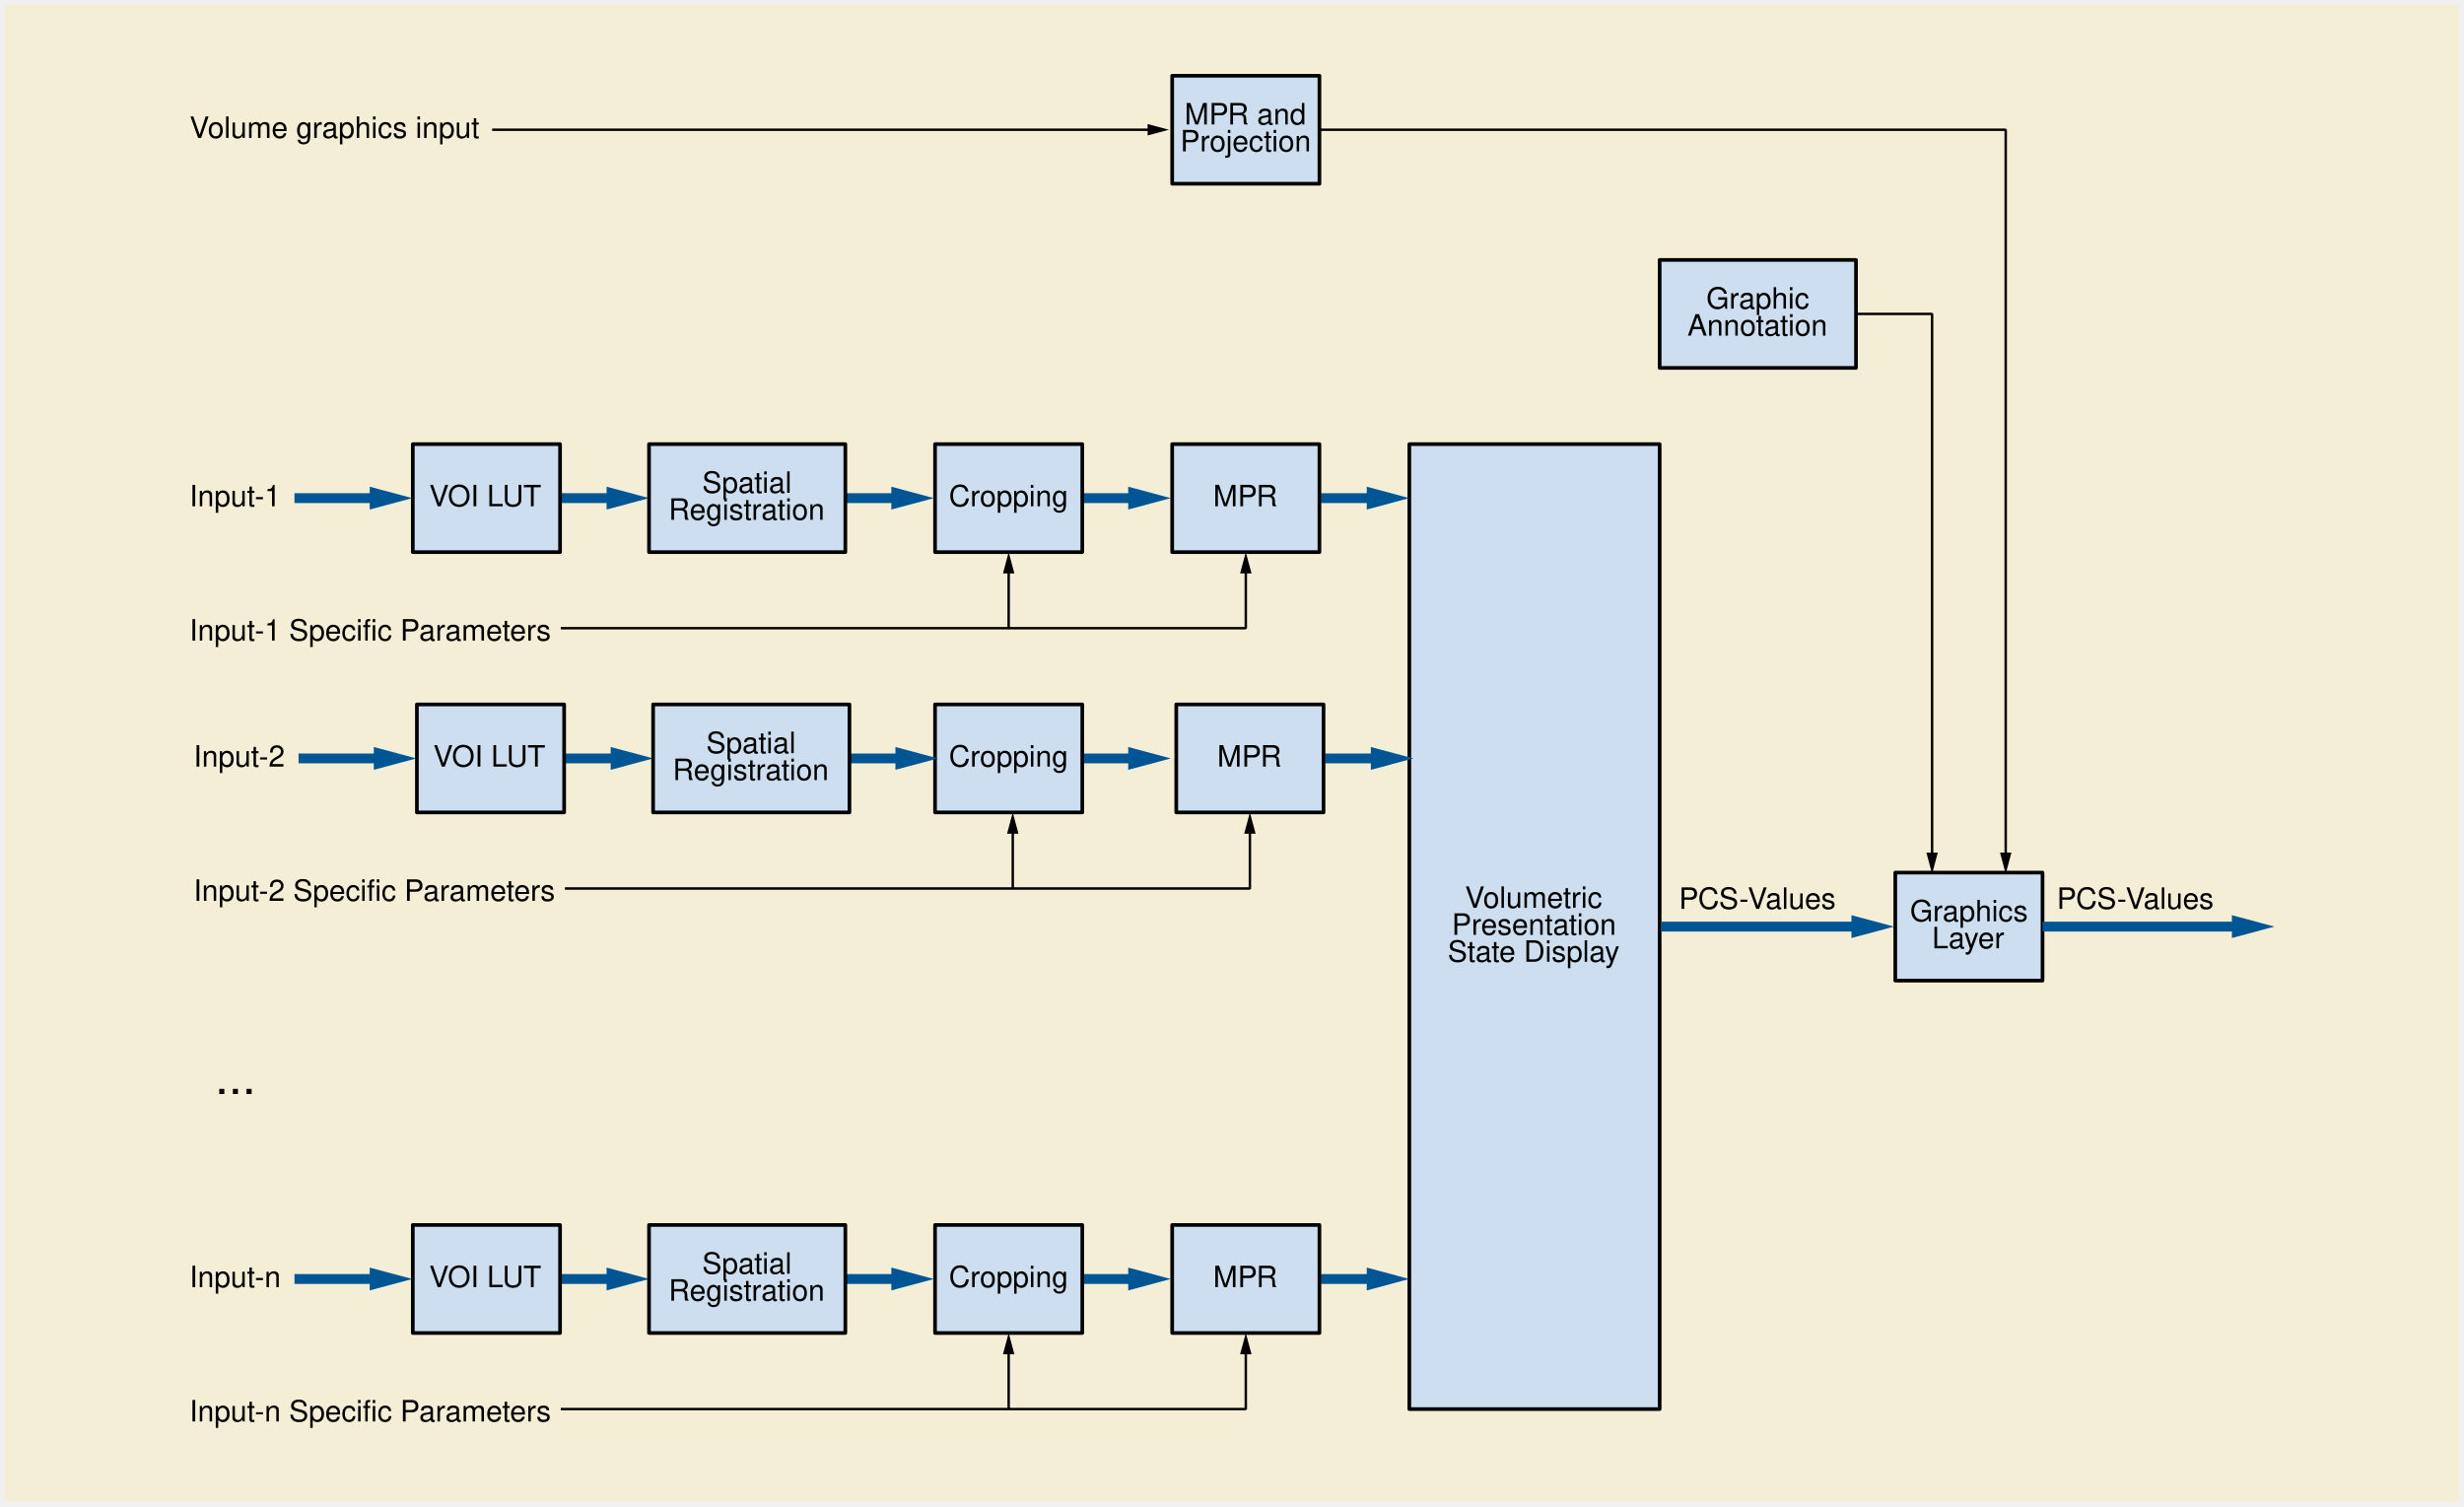
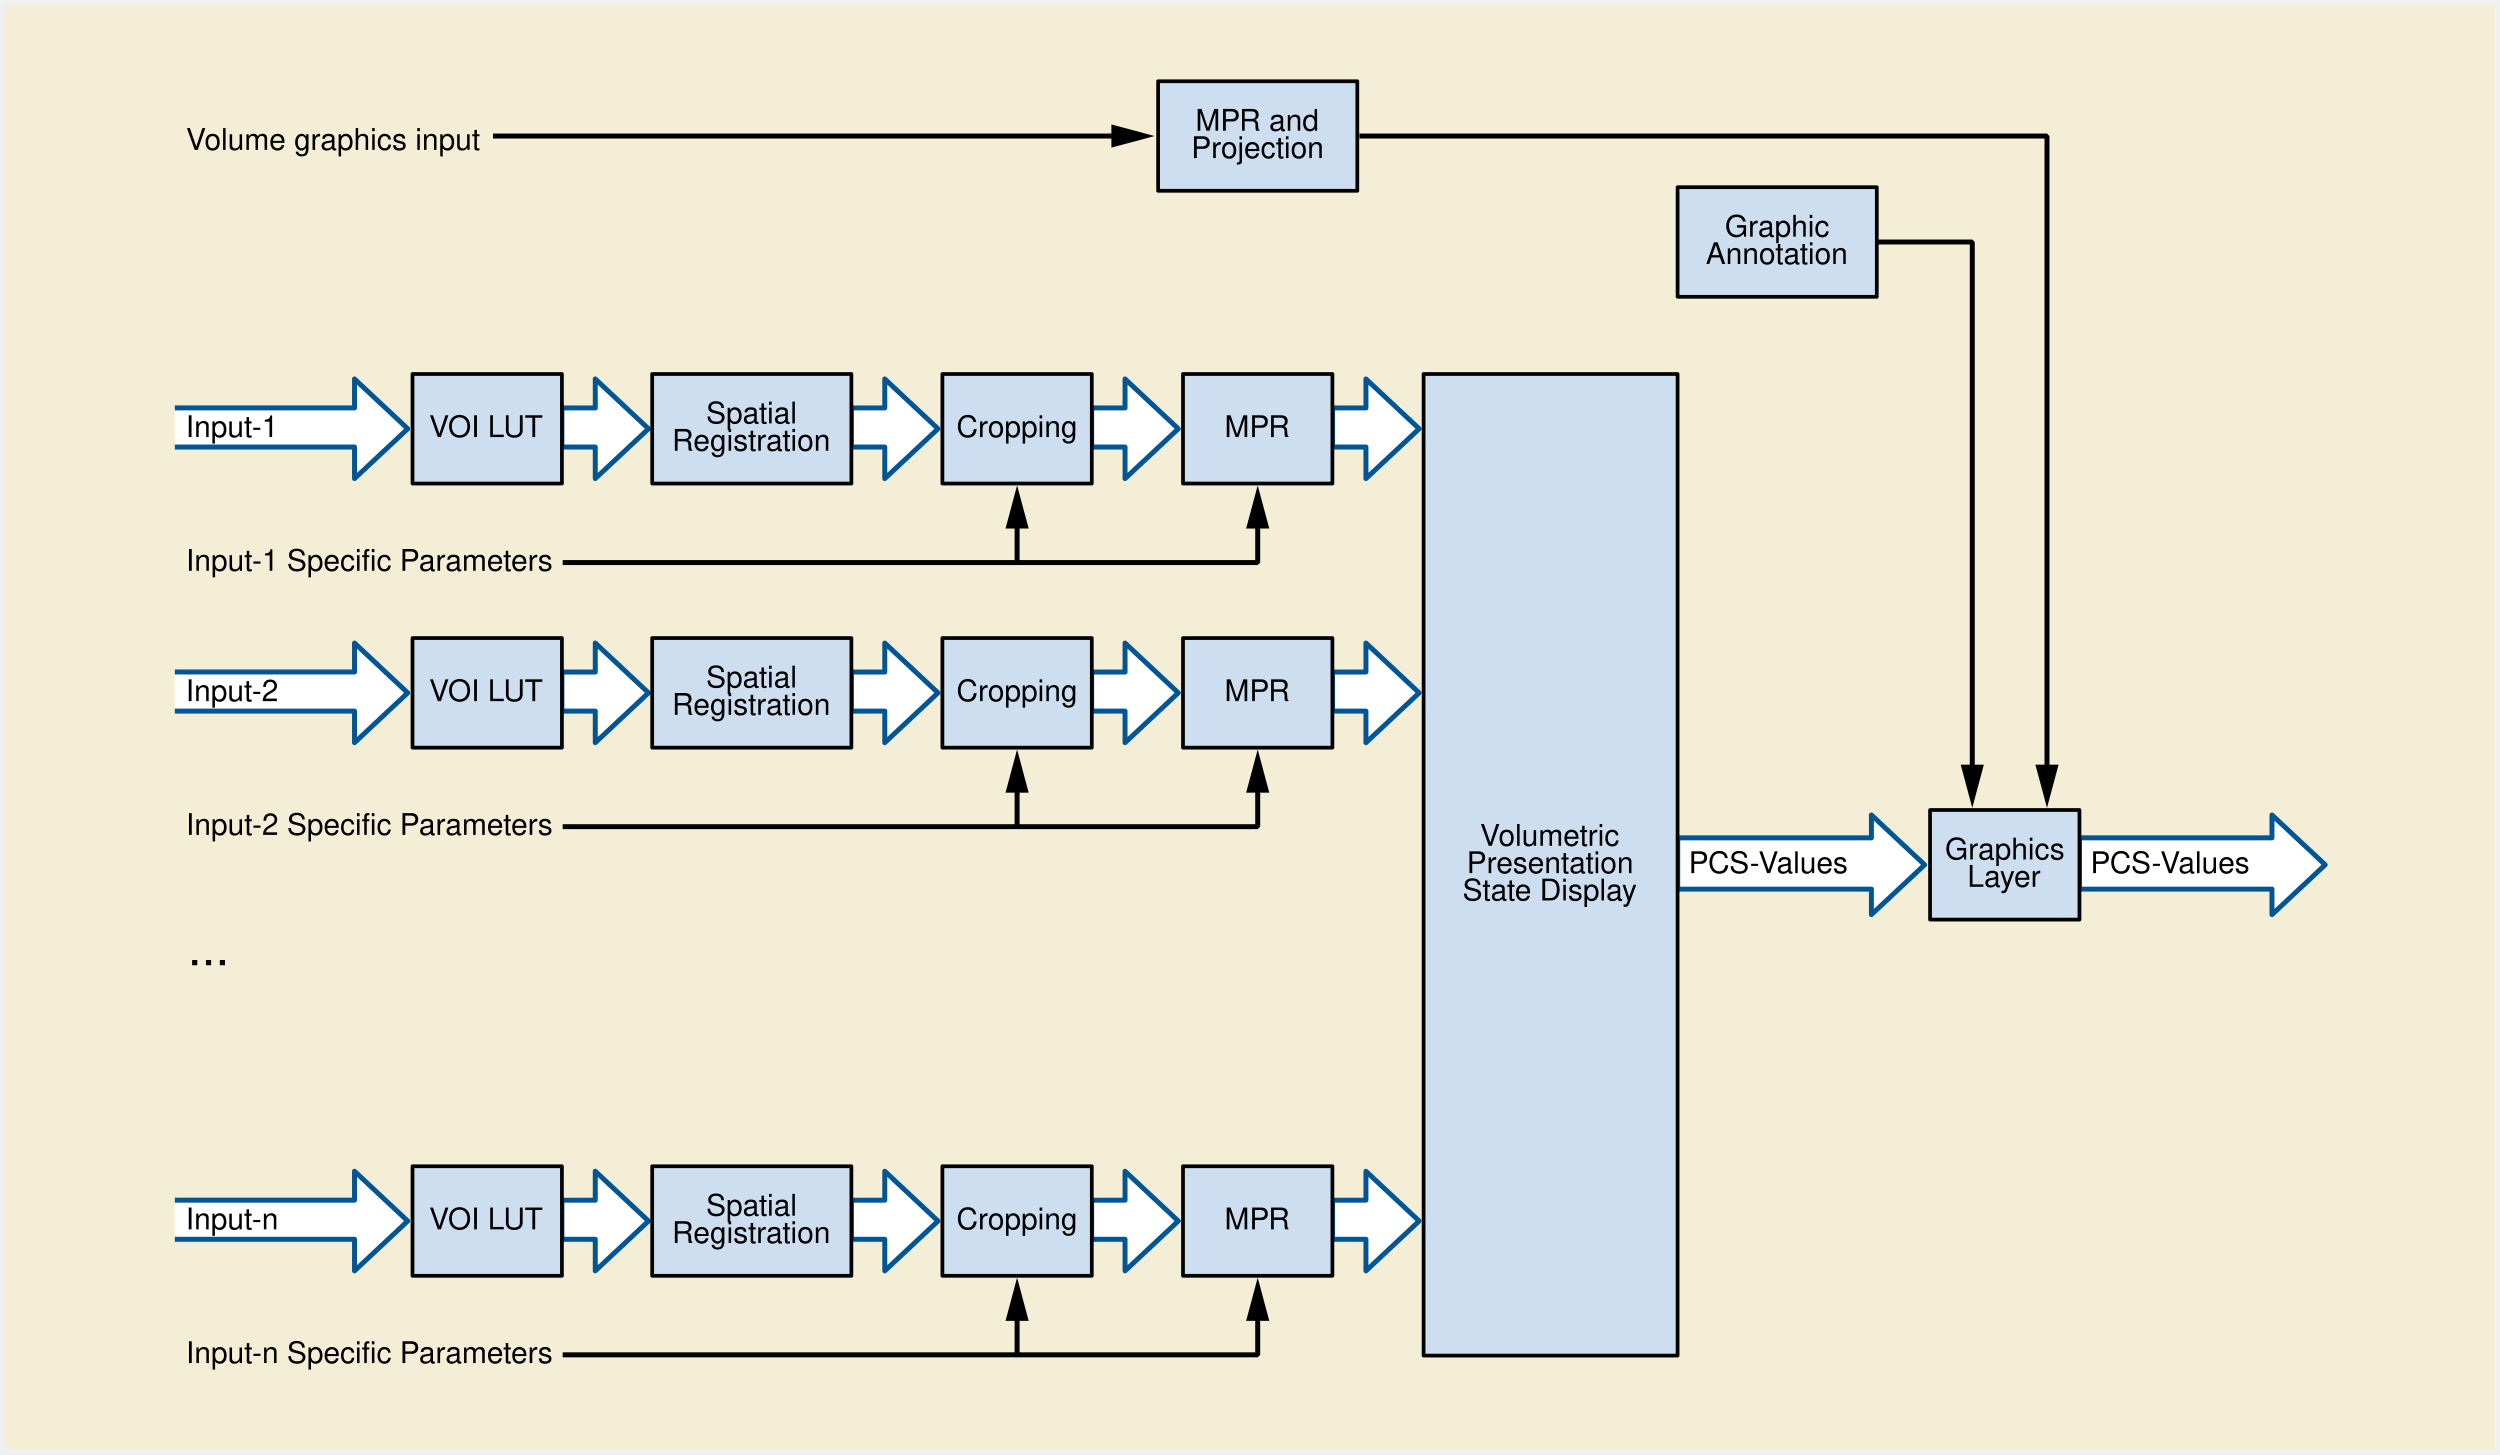
- <svg xmlns="http://www.w3.org/2000/svg" version="1.1" id="Layer_1" x="0px" y="0px" width="502.001px" height="307px" viewBox="0 0 502.001 307" enable-background="new 0 0 502.001 307" xml:space="preserve">
+ <svg xmlns="http://www.w3.org/2000/svg" version="1.1" id="Layer_1" x="0px" y="0px" width="502.001px" height="292px" viewBox="0 0 502.001 292" enable-background="new 0 0 502.001 292" xml:space="preserve">
  <defs>
    <style type="text/css">
	text {
	  font-family: Helvetica, Verdana, ArialUnicodeMS, san-serif
	}
	</style>
  </defs>
  <g>
   </g>
  <g>
-     <rect x="1" y="1" fill="#F5EED6" width="500.001" height="305" />
+     <rect x="1" y="1" fill="#F5EED6" width="500.001" height="290" />
    <g>
-       <rect x="287.128" y="90.483" fill="#CCDEF0" stroke="#010101" stroke-width="0.75" stroke-linecap="round" stroke-linejoin="round" stroke-miterlimit="1" width="51" height="196.592" />
-       <g>
-         <text transform="matrix(1 0 0 1 298.457 184.957)">
+       <polyline fill="#FFFFFF" stroke="#005695" stroke-linejoin="round" points="35.103,81.906 71.187,81.906 71.187,76.097     81.872,86.096 71.187,96.097 71.187,89.761 35.103,89.761   " />
+       <polygon fill="#FFFFFF" stroke="#005695" stroke-linejoin="round" points="336.882,178.539 336.882,168.236 375.778,168.236     375.778,163.652 386.466,173.65 375.778,183.652 375.778,178.539   " />
+       <polygon fill="#FFFFFF" stroke="#005695" stroke-linecap="round" stroke-linejoin="round" points="112.826,89.764 112.826,81.913     119.531,81.913 119.531,76.097 130.217,86.096 119.531,96.097 119.531,89.764   " />
+       <polygon fill="#FFFFFF" stroke="#005695" stroke-linecap="round" stroke-linejoin="round" points="170.959,89.764 170.959,81.913     177.664,81.913 177.664,76.097 188.351,86.096 177.664,96.097 177.664,89.764   " />
+       <polygon fill="#FFFFFF" stroke="#005695" stroke-linecap="round" stroke-linejoin="round" points="219.205,89.764 219.205,81.913     225.91,81.913 225.91,76.097 236.597,86.096 225.91,96.097 225.91,89.764   " />
+       <polygon fill="#FFFFFF" stroke="#005695" stroke-linecap="round" stroke-linejoin="round" points="267.575,89.764 267.575,81.913     274.28,81.913 274.28,76.097 284.966,86.096 274.28,96.097 274.28,89.764   " />
+       <polygon fill="#FFFFFF" stroke="#005695" stroke-linejoin="round" points="417.56,178.539 417.56,168.236 456.213,168.236     456.213,163.652 466.898,173.65 456.213,183.652 456.213,178.539   " />
+       <rect x="285.86" y="75.097" fill="#CCDEF0" stroke="#010101" stroke-width="0.75" stroke-linecap="round" stroke-linejoin="round" stroke-miterlimit="1" width="51" height="197.11" />
+       <g>
+         <text transform="matrix(1 0 0 1 297.1895 169.832)">
          <tspan x="0" y="0" font-size="6">Volumetric</tspan>
-           <tspan x="-2.674" y="5.49" font-size="6">Presentation</tspan>
+           <tspan x="-2.673" y="5.49" font-size="6">Presentation</tspan>
          <tspan x="-3.504" y="10.98" font-size="6">State Display</tspan>
        </text>
      </g>
      <g>
-         <text transform="matrix(1 0 0 1 342.0498 185.165)" font-size="6">PCS-Values</text>
-       </g>
-       <g>
-         <g>
-           <polyline fill="none" stroke="#000000" stroke-width="0.5" stroke-miterlimit="1" points="114.255,127.987 205.501,127.987       205.501,116.027     " />
-           <g>
-             <polygon points="206.663,116.82 205.501,112.483 204.339,116.82      " />
-           </g>
-         </g>
-       </g>
-       <g>
-         <g>
-           <polyline fill="none" stroke="#000000" stroke-width="0.5" stroke-miterlimit="1" points="205.501,127.987 253.814,127.987       253.814,116.027     " />
-           <g>
-             <polygon points="254.977,116.82 253.814,112.483 252.652,116.82      " />
-           </g>
-         </g>
-       </g>
-       <g>
-         <g>
-           <polyline fill="none" stroke="#000000" stroke-width="0.5" stroke-miterlimit="1" points="393.632,174.494 393.632,63.958       378.128,63.958     " />
-           <g>
-             <polygon points="394.794,173.702 393.632,178.038 392.47,173.702      " />
-           </g>
-         </g>
-       </g>
-       <g>
-         <g>
-           <line fill="none" stroke="#000000" stroke-width="0.5" stroke-miterlimit="1" x1="234.604" y1="26.433" x2="100.265" y2="26.433" />
-           <g>
-             <polygon points="233.811,25.271 238.147,26.433 233.811,27.595      " />
-           </g>
-         </g>
-       </g>
-       <g>
-         <g>
-           <polyline fill="none" stroke="#000000" stroke-width="0.5" stroke-miterlimit="1" points="408.632,174.494 408.632,26.433       268.814,26.433     " />
-           <g>
-             <polygon points="409.794,173.702 408.632,178.038 407.47,173.702      " />
-           </g>
-         </g>
-       </g>
-       <g>
-         <g>
-           <line fill="none" stroke="#005695" stroke-width="2" stroke-miterlimit="1" x1="59.996" y1="101.483" x2="76.909" y2="101.483" />
-           <g>
-             <polygon fill="#005695" points="75.323,103.808 83.996,101.483 75.323,99.159      " />
-           </g>
-         </g>
-       </g>
-       <g>
-         <g>
-           <line fill="none" stroke="#005695" stroke-width="2" stroke-miterlimit="1" x1="114.256" y1="101.483" x2="125.168" y2="101.483" />
-           <g>
-             <polygon fill="#005695" points="123.583,103.808 132.256,101.483 123.583,99.159      " />
-           </g>
-         </g>
-       </g>
-       <rect x="84.102" y="90.483" fill="#CCDEF0" stroke="#010101" stroke-width="0.75" stroke-linecap="round" stroke-linejoin="round" stroke-miterlimit="1" width="30" height="22" />
-       <g>
-         <text transform="matrix(1 0 0 1 87.4321 103.1509)" font-size="6">VOI LUT</text>
-       </g>
-       <g>
-         <g>
-           <line fill="none" stroke="#005695" stroke-width="2" stroke-miterlimit="1" x1="172.271" y1="101.483" x2="183.183" y2="101.483" />
-           <g>
-             <polygon fill="#005695" points="181.598,103.808 190.271,101.483 181.598,99.159      " />
-           </g>
-         </g>
-       </g>
-       <g>
-         <g>
-           <line fill="none" stroke="#005695" stroke-width="2" stroke-miterlimit="1" x1="220.53" y1="101.483" x2="231.443" y2="101.483" />
-           <g>
-             <polygon fill="#005695" points="229.857,103.808 238.53,101.483 229.857,99.159      " />
-           </g>
-         </g>
-       </g>
-       <g>
-         <g>
-           <line fill="none" stroke="#005695" stroke-width="2" stroke-miterlimit="1" x1="220.53" y1="154.513" x2="231.443" y2="154.513" />
-           <g>
-             <polygon fill="#005695" points="229.857,156.837 238.53,154.513 229.857,152.188      " />
-           </g>
-         </g>
-       </g>
-       <rect x="190.501" y="90.483" fill="#CCDEF0" stroke="#010101" stroke-width="0.75" stroke-linecap="round" stroke-linejoin="round" stroke-miterlimit="1" width="30" height="22" />
-       <g>
-         <text transform="matrix(1 0 0 1 193.3262 103.1509)" font-size="6">Cropping</text>
-       </g>
-       <rect x="190.501" y="143.513" fill="#CCDEF0" stroke="#010101" stroke-width="0.75" stroke-linecap="round" stroke-linejoin="round" stroke-miterlimit="1" width="30" height="22" />
-       <g>
-         <text transform="matrix(1 0 0 1 193.3262 156.1797)" font-size="6">Cropping</text>
-       </g>
-       <g>
-         <g>
-           <line fill="none" stroke="#005695" stroke-width="2" stroke-miterlimit="1" x1="269.128" y1="101.483" x2="280.04" y2="101.483" />
-           <g>
-             <polygon fill="#005695" points="278.455,103.808 287.128,101.483 278.455,99.159      " />
-           </g>
-         </g>
-       </g>
-       <rect x="238.814" y="90.483" fill="#CCDEF0" stroke="#010101" stroke-width="0.75" stroke-linecap="round" stroke-linejoin="round" stroke-miterlimit="1" width="30" height="22" />
-       <g>
-         <text transform="matrix(1 0 0 1 247.1475 103.1509)" font-size="6">MPR</text>
-       </g>
-       <rect x="238.814" y="15.433" fill="#CCDEF0" stroke="#010101" stroke-width="0.75" stroke-linecap="round" stroke-linejoin="round" stroke-miterlimit="1" width="30" height="22" />
-       <g>
-         <text transform="matrix(1 0 0 1 241.3091 25.355)">
+         <g>
+           <polyline fill="none" stroke="#000000" stroke-miterlimit="1" points="396.035,155.137 396.035,48.592 376.86,48.592     " />
+           <g>
+             <polygon points="398.359,153.552 396.035,162.225 393.711,153.552      " />
+           </g>
+         </g>
+       </g>
+       <g>
+         <g>
+           <line fill="none" stroke="#000000" stroke-miterlimit="1" x1="224.751" y1="27.316" x2="98.997" y2="27.316" />
+           <g>
+             <polygon points="223.166,24.992 231.839,27.316 223.166,29.641      " />
+           </g>
+         </g>
+       </g>
+       <g>
+         <g>
+           <polyline fill="none" stroke="#000000" stroke-miterlimit="1" points="411.035,155.137 411.035,27.316 272.966,27.316     " />
+           <g>
+             <polygon points="413.359,153.552 411.035,162.225 408.711,153.552      " />
+           </g>
+         </g>
+       </g>
+       <rect x="232.548" y="16.316" fill="#CCDEF0" stroke="#010101" stroke-width="0.75" stroke-linecap="round" stroke-linejoin="round" stroke-miterlimit="1" width="40" height="22" />
+       <g>
+         <text transform="matrix(1 0 0 1 240.042 26.2485)">
          <tspan x="0" y="0" font-size="6">MPR and</tspan>
          <tspan x="-0.835" y="5.491" font-size="6">Projection</tspan>
        </text>
      </g>
-       <rect x="132.227" y="90.483" fill="#CCDEF0" stroke="#010101" stroke-width="0.75" stroke-linecap="round" stroke-linejoin="round" stroke-miterlimit="1" width="40" height="22" />
-       <g>
-         <text transform="matrix(1 0 0 1 143.0547 100.4058)">
+       <rect x="336.86" y="37.592" fill="#CCDEF0" stroke="#010101" stroke-width="0.75" stroke-linecap="round" stroke-linejoin="round" stroke-miterlimit="1" width="40" height="22" />
+       <g>
+         <text transform="matrix(1 0 0 1 346.3574 47.5239)">
+           <tspan x="0" y="0" font-size="6">Graphic</tspan>
+           <tspan x="-3.841" y="5.491" font-size="6">Annotation</tspan>
+         </text>
+       </g>
+       <g>
+         <text transform="matrix(1 0 0 1 37.3511 30.0952)" font-size="6">Volume graphics input</text>
+       </g>
+       <g>
+         <g>
+           <polyline fill="none" stroke="#000000" stroke-miterlimit="1" points="112.987,112.967 204.233,112.967 204.233,104.551     " />
+           <g>
+             <polygon points="206.558,106.136 204.233,97.463 201.909,106.136      " />
+           </g>
+         </g>
+       </g>
+       <g>
+         <g>
+           <polyline fill="none" stroke="#000000" stroke-miterlimit="1" points="204.233,112.967 252.548,112.967 252.548,104.551     " />
+           <g>
+             <polygon points="254.872,106.136 252.548,97.463 250.224,106.136      " />
+           </g>
+         </g>
+       </g>
+       <rect x="82.834" y="75.097" fill="#CCDEF0" stroke="#010101" stroke-width="0.75" stroke-linecap="round" stroke-linejoin="round" stroke-miterlimit="1" width="30" height="22" />
+       <g>
+         <text transform="matrix(1 0 0 1 86.165 87.7603)" font-size="6">VOI LUT</text>
+       </g>
+       <rect x="189.233" y="75.097" fill="#CCDEF0" stroke="#010101" stroke-width="0.75" stroke-linecap="round" stroke-linejoin="round" stroke-miterlimit="1" width="30" height="22" />
+       <g>
+         <text transform="matrix(1 0 0 1 192.0591 87.7607)" font-size="6">Cropping</text>
+       </g>
+       <rect x="237.548" y="75.097" fill="#CCDEF0" stroke="#010101" stroke-width="0.75" stroke-linecap="round" stroke-linejoin="round" stroke-miterlimit="1" width="30" height="22" />
+       <g>
+         <text transform="matrix(1 0 0 1 245.8804 87.7607)" font-size="6">MPR</text>
+       </g>
+       <rect x="130.959" y="75.097" fill="#CCDEF0" stroke="#010101" stroke-width="0.75" stroke-linecap="round" stroke-linejoin="round" stroke-miterlimit="1" width="40" height="22" />
+       <g>
+         <text transform="matrix(1 0 0 1 141.7876 85.0146)">
          <tspan x="0" y="0" font-size="6">Spatial</tspan>
          <tspan x="-6.835" y="5.491" font-size="6">Registration</tspan>
        </text>
      </g>
-       <rect x="338.128" y="52.958" fill="#CCDEF0" stroke="#010101" stroke-width="0.75" stroke-linecap="round" stroke-linejoin="round" stroke-miterlimit="1" width="40" height="22" />
-       <g>
-         <text transform="matrix(1 0 0 1 347.625 62.8804)">
-           <tspan x="0" y="0" font-size="6">Graphic</tspan>
-           <tspan x="-3.842" y="5.491" font-size="6">Annotation</tspan>
-         </text>
-       </g>
-       <g>
-         <text transform="matrix(1 0 0 1 38.6182 103.1509)" font-size="6">Input-1</text>
-       </g>
-       <g>
-         <text transform="matrix(1 0 0 1 38.6182 28.1001)" font-size="6">Volume graphics input</text>
-       </g>
-       <g>
-         <text transform="matrix(1 0 0 1 38.6182 130.5029)" font-size="6">Input-1 Specific Parameters</text>
-       </g>
-       <g>
-         <g>
-           <polyline fill="none" stroke="#000000" stroke-width="0.5" stroke-miterlimit="1" points="115.089,181.017 206.335,181.017       206.335,169.057     " />
-           <g>
-             <polygon points="207.497,169.849 206.335,165.513 205.173,169.849      " />
-           </g>
-         </g>
-       </g>
-       <g>
-         <g>
-           <polyline fill="none" stroke="#000000" stroke-width="0.5" stroke-miterlimit="1" points="206.335,181.017 254.647,181.017       254.647,169.057     " />
-           <g>
-             <polygon points="255.81,169.849 254.647,165.513 253.485,169.849      " />
-           </g>
-         </g>
-       </g>
-       <g>
-         <g>
-           <line fill="none" stroke="#005695" stroke-width="2" stroke-miterlimit="1" x1="60.829" y1="154.513" x2="77.742" y2="154.513" />
-           <g>
-             <polygon fill="#005695" points="76.156,156.837 84.829,154.513 76.156,152.188      " />
-           </g>
-         </g>
-       </g>
-       <g>
-         <g>
-           <line fill="none" stroke="#005695" stroke-width="2" stroke-miterlimit="1" x1="115.089" y1="154.513" x2="126.001" y2="154.513" />
-           <g>
-             <polygon fill="#005695" points="124.416,156.837 133.089,154.513 124.416,152.188      " />
-           </g>
-         </g>
-       </g>
-       <rect x="84.936" y="143.513" fill="#CCDEF0" stroke="#010101" stroke-width="0.75" stroke-linecap="round" stroke-linejoin="round" stroke-miterlimit="1" width="30" height="22" />
-       <g>
-         <text transform="matrix(1 0 0 1 88.2656 156.1797)" font-size="6">VOI LUT</text>
-       </g>
-       <g>
-         <g>
-           <line fill="none" stroke="#005695" stroke-width="2" stroke-miterlimit="1" x1="173.104" y1="154.513" x2="184.016" y2="154.513" />
-           <g>
-             <polygon fill="#005695" points="182.431,156.837 191.104,154.513 182.431,152.188      " />
-           </g>
-         </g>
-       </g>
-       <rect x="386.132" y="177.779" fill="#CCDEF0" stroke="#010101" stroke-width="0.75" stroke-linecap="round" stroke-linejoin="round" stroke-miterlimit="1" width="30" height="22" />
-       <g>
-         <text transform="matrix(1 0 0 1 389.127 187.7012)">
+       <g>
+         <text transform="matrix(1 0 0 1 37.3511 114.6182)" font-size="6">Input-1 Specific Parameters</text>
+       </g>
+       <rect x="387.556" y="162.652" fill="#CCDEF0" stroke="#010101" stroke-width="0.75" stroke-linecap="round" stroke-linejoin="round" stroke-miterlimit="1" width="30" height="22" />
+       <g>
+         <text transform="matrix(1 0 0 1 390.5527 172.5771)">
          <tspan x="0" y="0" font-size="6">Graphics</tspan>
-           <tspan x="4.5" y="5.49" font-size="6">Layer</tspan>
-         </text>
-       </g>
-       <g>
-         <g>
-           <line fill="none" stroke="#005695" stroke-width="2" stroke-miterlimit="1" x1="269.962" y1="154.513" x2="280.874" y2="154.513" />
-           <g>
-             <polygon fill="#005695" points="279.289,156.837 287.962,154.513 279.289,152.188      " />
-           </g>
-         </g>
-       </g>
-       <rect x="239.647" y="143.513" fill="#CCDEF0" stroke="#010101" stroke-width="0.75" stroke-linecap="round" stroke-linejoin="round" stroke-miterlimit="1" width="30" height="22" />
-       <g>
-         <text transform="matrix(1 0 0 1 247.981 156.1797)" font-size="6">MPR</text>
-       </g>
-       <rect x="133.061" y="143.513" fill="#CCDEF0" stroke="#010101" stroke-width="0.75" stroke-linecap="round" stroke-linejoin="round" stroke-miterlimit="1" width="40" height="22" />
-       <g>
-         <text transform="matrix(1 0 0 1 143.8882 153.4351)">
+           <tspan x="4.5" y="5.491" font-size="6">Layer</tspan>
+         </text>
+       </g>
+       <g>
+         <text transform="matrix(1 0 0 1 37.3062 87.7603)" font-size="6">Input-1</text>
+       </g>
+       <polyline fill="#FFFFFF" stroke="#005695" stroke-linejoin="round" points="35.103,134.935 71.187,134.935 71.187,129.126     81.872,139.125 71.187,149.127 71.187,142.791 35.103,142.791   " />
+       <polygon fill="#FFFFFF" stroke="#005695" stroke-linecap="round" stroke-linejoin="round" points="112.826,142.793     112.826,134.942 119.531,134.942 119.531,129.126 130.217,139.125 119.531,149.127 119.531,142.793   " />
+       <polygon fill="#FFFFFF" stroke="#005695" stroke-linecap="round" stroke-linejoin="round" points="170.959,142.793     170.959,134.942 177.664,134.942 177.664,129.126 188.351,139.125 177.664,149.127 177.664,142.793   " />
+       <polygon fill="#FFFFFF" stroke="#005695" stroke-linecap="round" stroke-linejoin="round" points="219.205,142.793     219.205,134.942 225.91,134.942 225.91,129.126 236.597,139.125 225.91,149.127 225.91,142.793   " />
+       <polygon fill="#FFFFFF" stroke="#005695" stroke-linecap="round" stroke-linejoin="round" points="267.575,142.793     267.575,134.942 274.28,134.942 274.28,129.126 284.966,139.125 274.28,149.127 274.28,142.793   " />
+       <g>
+         <g>
+           <polyline fill="none" stroke="#000000" stroke-miterlimit="1" points="112.987,165.996 204.233,165.996 204.233,157.58     " />
+           <g>
+             <polygon points="206.558,159.165 204.233,150.492 201.909,159.165      " />
+           </g>
+         </g>
+       </g>
+       <g>
+         <g>
+           <polyline fill="none" stroke="#000000" stroke-miterlimit="1" points="204.233,165.996 252.548,165.996 252.548,157.58     " />
+           <g>
+             <polygon points="254.872,159.165 252.548,150.492 250.224,159.165      " />
+           </g>
+         </g>
+       </g>
+       <rect x="82.834" y="128.126" fill="#CCDEF0" stroke="#010101" stroke-width="0.75" stroke-linecap="round" stroke-linejoin="round" stroke-miterlimit="1" width="30" height="22" />
+       <g>
+         <text transform="matrix(1 0 0 1 86.165 140.7896)" font-size="6">VOI LUT</text>
+       </g>
+       <rect x="189.233" y="128.126" fill="#CCDEF0" stroke="#010101" stroke-width="0.75" stroke-linecap="round" stroke-linejoin="round" stroke-miterlimit="1" width="30" height="22" />
+       <g>
+         <text transform="matrix(1 0 0 1 192.0591 140.79)" font-size="6">Cropping</text>
+       </g>
+       <rect x="237.548" y="128.126" fill="#CCDEF0" stroke="#010101" stroke-width="0.75" stroke-linecap="round" stroke-linejoin="round" stroke-miterlimit="1" width="30" height="22" />
+       <g>
+         <text transform="matrix(1 0 0 1 245.8804 140.79)" font-size="6">MPR</text>
+       </g>
+       <rect x="130.959" y="128.126" fill="#CCDEF0" stroke="#010101" stroke-width="0.75" stroke-linecap="round" stroke-linejoin="round" stroke-miterlimit="1" width="40" height="22" />
+       <g>
+         <text transform="matrix(1 0 0 1 141.7876 138.0439)">
          <tspan x="0" y="0" font-size="6">Spatial</tspan>
          <tspan x="-6.835" y="5.491" font-size="6">Registration</tspan>
        </text>
      </g>
      <g>
-         <text transform="matrix(1 0 0 1 39.4517 156.1797)" font-size="6">Input-2</text>
-       </g>
-       <g>
-         <text transform="matrix(1 0 0 1 39.4517 183.5322)" font-size="6">Input-2 Specific Parameters</text>
-       </g>
-       <g>
-         <text transform="matrix(1 0 0 1 43.7905 222.8857)" font-size="10">...</text>
-       </g>
-       <g>
-         <g>
-           <polyline fill="none" stroke="#000000" stroke-width="0.5" stroke-miterlimit="1" points="114.255,287.075 205.501,287.075       205.501,275.115     " />
-           <g>
-             <polygon points="206.663,275.907 205.501,271.571 204.339,275.907      " />
-           </g>
-         </g>
-       </g>
-       <g>
-         <g>
-           <polyline fill="none" stroke="#000000" stroke-width="0.5" stroke-miterlimit="1" points="205.501,287.075 253.814,287.075       253.814,275.115     " />
-           <g>
-             <polygon points="254.977,275.907 253.814,271.571 252.652,275.907      " />
-           </g>
-         </g>
-       </g>
-       <g>
-         <g>
-           <line fill="none" stroke="#005695" stroke-width="2" stroke-miterlimit="1" x1="59.996" y1="260.571" x2="76.909" y2="260.571" />
-           <g>
-             <polygon fill="#005695" points="75.323,262.896 83.996,260.571 75.323,258.247      " />
-           </g>
-         </g>
-       </g>
-       <g>
-         <g>
-           <line fill="none" stroke="#005695" stroke-width="2" stroke-miterlimit="1" x1="114.256" y1="260.571" x2="125.168" y2="260.571" />
-           <g>
-             <polygon fill="#005695" points="123.583,262.896 132.256,260.571 123.583,258.247      " />
-           </g>
-         </g>
-       </g>
-       <rect x="84.102" y="249.571" fill="#CCDEF0" stroke="#010101" stroke-width="0.75" stroke-linecap="round" stroke-linejoin="round" stroke-miterlimit="1" width="30" height="22" />
-       <g>
-         <text transform="matrix(1 0 0 1 87.4321 262.2383)" font-size="6">VOI LUT</text>
-       </g>
-       <g>
-         <g>
-           <line fill="none" stroke="#005695" stroke-width="2" stroke-miterlimit="1" x1="172.271" y1="260.571" x2="183.183" y2="260.571" />
-           <g>
-             <polygon fill="#005695" points="181.598,262.896 190.271,260.571 181.598,258.247      " />
-           </g>
-         </g>
-       </g>
-       <g>
-         <g>
-           <line fill="none" stroke="#005695" stroke-width="2" stroke-miterlimit="1" x1="220.53" y1="260.571" x2="231.443" y2="260.571" />
-           <g>
-             <polygon fill="#005695" points="229.857,262.896 238.53,260.571 229.857,258.247      " />
-           </g>
-         </g>
-       </g>
-       <rect x="190.501" y="249.571" fill="#CCDEF0" stroke="#010101" stroke-width="0.75" stroke-linecap="round" stroke-linejoin="round" stroke-miterlimit="1" width="30" height="22" />
-       <g>
-         <text transform="matrix(1 0 0 1 193.3262 262.2383)" font-size="6">Cropping</text>
-       </g>
-       <g>
-         <g>
-           <line fill="none" stroke="#005695" stroke-width="2" stroke-miterlimit="1" x1="269.128" y1="260.571" x2="280.04" y2="260.571" />
-           <g>
-             <polygon fill="#005695" points="278.455,262.896 287.128,260.571 278.455,258.247      " />
-           </g>
-         </g>
-       </g>
-       <g>
-         <g>
-           <line fill="none" stroke="#005695" stroke-width="2" stroke-miterlimit="1" x1="338.4" y1="188.779" x2="378.792" y2="188.779" />
-           <g>
-             <polygon fill="#005695" points="377.207,191.104 385.88,188.779 377.207,186.455      " />
-           </g>
-         </g>
-       </g>
-       <g>
-         <text transform="matrix(1 0 0 1 419.041 185.165)" font-size="6">PCS-Values</text>
-       </g>
-       <g>
-         <g>
-           <line fill="none" stroke="#005695" stroke-width="2" stroke-miterlimit="1" x1="416.132" y1="188.779" x2="456.294" y2="188.779" />
-           <g>
-             <polygon fill="#005695" points="454.709,191.104 463.382,188.779 454.709,186.455      " />
-           </g>
-         </g>
-       </g>
-       <rect x="238.814" y="249.571" fill="#CCDEF0" stroke="#010101" stroke-width="0.75" stroke-linecap="round" stroke-linejoin="round" stroke-miterlimit="1" width="30" height="22" />
-       <g>
-         <text transform="matrix(1 0 0 1 247.1475 262.2383)" font-size="6">MPR</text>
-       </g>
-       <rect x="132.227" y="249.571" fill="#CCDEF0" stroke="#010101" stroke-width="0.75" stroke-linecap="round" stroke-linejoin="round" stroke-miterlimit="1" width="40" height="22" />
-       <g>
-         <text transform="matrix(1 0 0 1 143.0547 259.4941)">
+         <text transform="matrix(1 0 0 1 37.3511 167.6475)" font-size="6">Input-2 Specific Parameters</text>
+       </g>
+       <g>
+         <text transform="matrix(1 0 0 1 37.3062 140.7896)" font-size="6">Input-2</text>
+       </g>
+       <g>
+         <text transform="matrix(1 0 0 1 37.7046 193.8193)" font-size="10">...</text>
+       </g>
+       <polyline fill="#FFFFFF" stroke="#005695" stroke-linejoin="round" points="35.103,240.994 71.187,240.994 71.187,235.186     81.872,245.184 71.187,255.186 71.187,248.85 35.103,248.85   " />
+       <polygon fill="#FFFFFF" stroke="#005695" stroke-linecap="round" stroke-linejoin="round" points="112.826,248.852 112.826,241     119.531,241 119.531,235.186 130.217,245.184 119.531,255.186 119.531,248.852   " />
+       <polygon fill="#FFFFFF" stroke="#005695" stroke-linecap="round" stroke-linejoin="round" points="170.959,248.852 170.959,241     177.664,241 177.664,235.186 188.351,245.184 177.664,255.186 177.664,248.852   " />
+       <polygon fill="#FFFFFF" stroke="#005695" stroke-linecap="round" stroke-linejoin="round" points="219.205,248.852 219.205,241     225.91,241 225.91,235.186 236.597,245.184 225.91,255.186 225.91,248.852   " />
+       <polygon fill="#FFFFFF" stroke="#005695" stroke-linecap="round" stroke-linejoin="round" points="267.575,248.852 267.575,241     274.28,241 274.28,235.186 284.966,245.184 274.28,255.186 274.28,248.852   " />
+       <g>
+         <g>
+           <polyline fill="none" stroke="#000000" stroke-miterlimit="1" points="112.987,272.055 204.233,272.055 204.233,263.639     " />
+           <g>
+             <polygon points="206.558,265.224 204.233,256.551 201.909,265.224      " />
+           </g>
+         </g>
+       </g>
+       <g>
+         <g>
+           <polyline fill="none" stroke="#000000" stroke-miterlimit="1" points="204.233,272.055 252.548,272.055 252.548,263.639     " />
+           <g>
+             <polygon points="254.872,265.224 252.548,256.551 250.224,265.224      " />
+           </g>
+         </g>
+       </g>
+       <rect x="82.834" y="234.186" fill="#CCDEF0" stroke="#010101" stroke-width="0.75" stroke-linecap="round" stroke-linejoin="round" stroke-miterlimit="1" width="30" height="22" />
+       <g>
+         <text transform="matrix(1 0 0 1 86.165 246.8486)" font-size="6">VOI LUT</text>
+       </g>
+       <rect x="189.233" y="234.186" fill="#CCDEF0" stroke="#010101" stroke-width="0.75" stroke-linecap="round" stroke-linejoin="round" stroke-miterlimit="1" width="30" height="22" />
+       <g>
+         <text transform="matrix(1 0 0 1 192.0591 246.8486)" font-size="6">Cropping</text>
+       </g>
+       <rect x="237.548" y="234.186" fill="#CCDEF0" stroke="#010101" stroke-width="0.75" stroke-linecap="round" stroke-linejoin="round" stroke-miterlimit="1" width="30" height="22" />
+       <g>
+         <text transform="matrix(1 0 0 1 245.8804 246.8486)" font-size="6">MPR</text>
+       </g>
+       <rect x="130.959" y="234.186" fill="#CCDEF0" stroke="#010101" stroke-width="0.75" stroke-linecap="round" stroke-linejoin="round" stroke-miterlimit="1" width="40" height="22" />
+       <g>
+         <text transform="matrix(1 0 0 1 141.7876 244.1025)">
          <tspan x="0" y="0" font-size="6">Spatial</tspan>
-           <tspan x="-6.835" y="5.49" font-size="6">Registration</tspan>
-         </text>
-       </g>
-       <g>
-         <text transform="matrix(1 0 0 1 38.6182 262.2383)" font-size="6">Input-n</text>
-       </g>
-       <g>
-         <text transform="matrix(1 0 0 1 38.6182 289.5908)" font-size="6">Input-n Specific Parameters</text>
+           <tspan x="-6.835" y="5.491" font-size="6">Registration</tspan>
+         </text>
+       </g>
+       <g>
+         <text transform="matrix(1 0 0 1 37.3511 273.7061)" font-size="6">Input-n Specific Parameters</text>
+       </g>
+       <g>
+         <text transform="matrix(1 0 0 1 37.3062 246.8486)" font-size="6">Input-n</text>
+       </g>
+       <g>
+         <text transform="matrix(1 0 0 1 339.085 175.3223)" font-size="6">PCS-Values</text>
+       </g>
+       <g>
+         <text transform="matrix(1 0 0 1 419.7646 175.3223)" font-size="6">PCS-Values</text>
      </g>
    </g>
  </g>
</svg>
